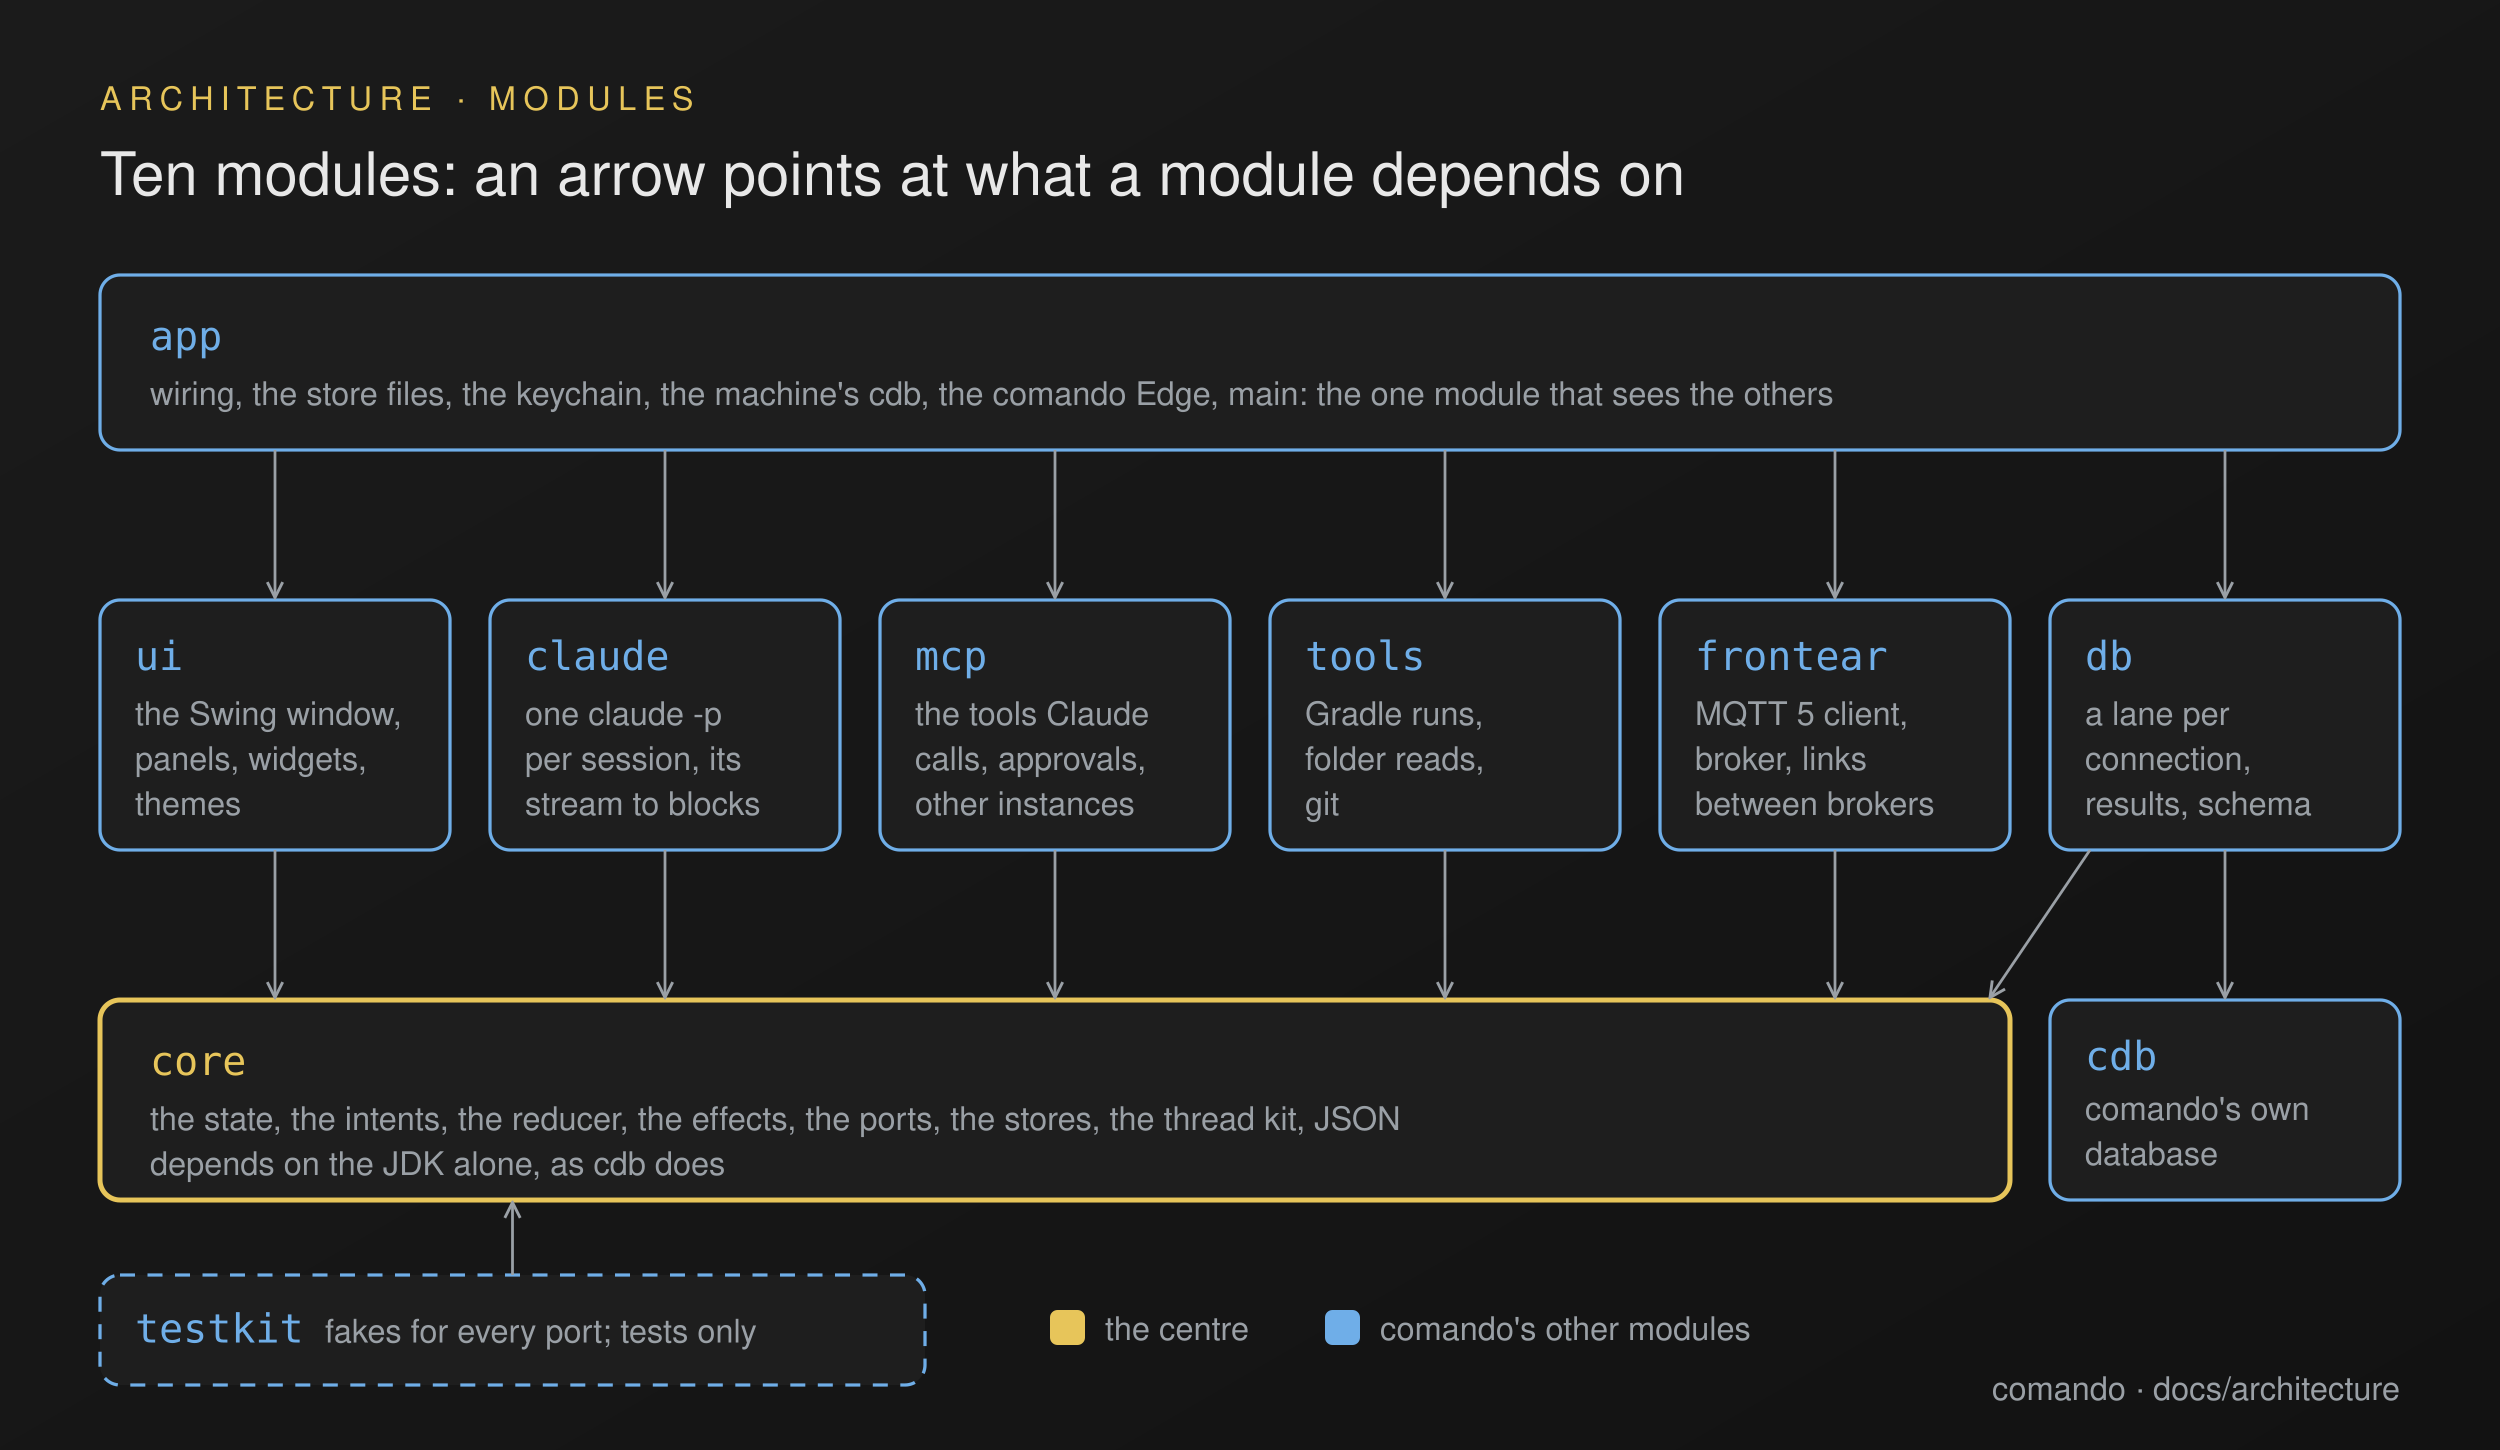
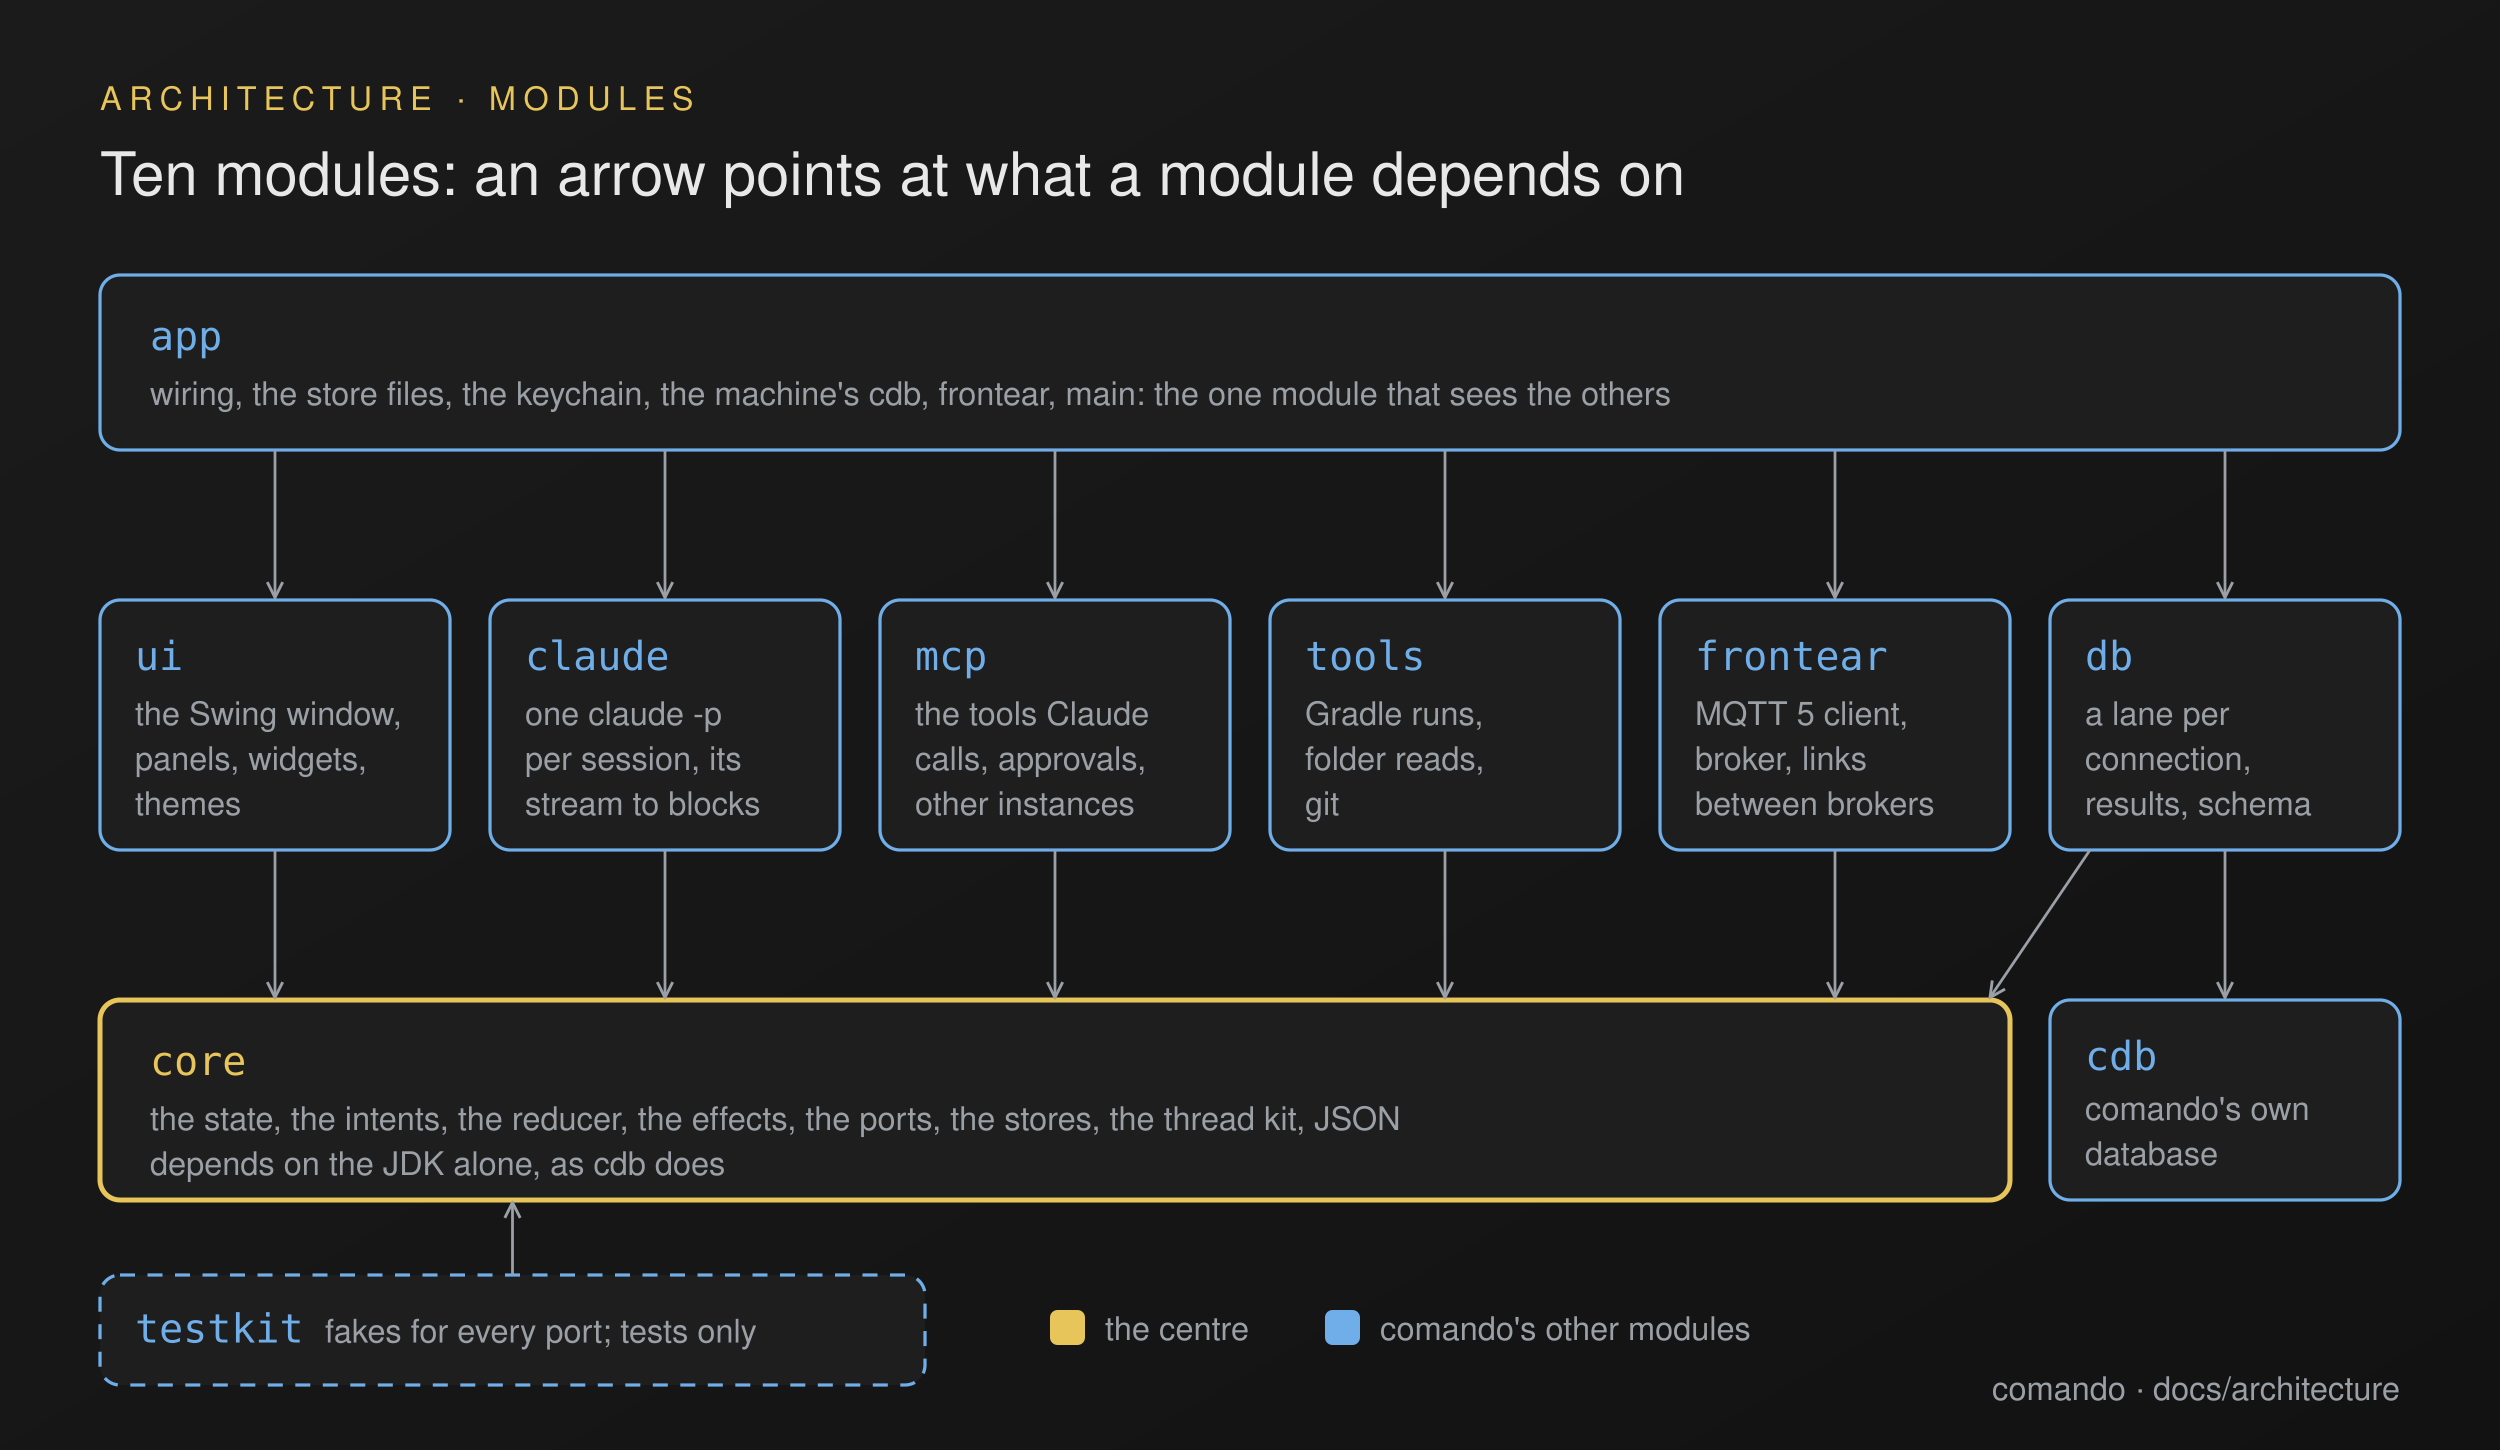
<svg xmlns="http://www.w3.org/2000/svg" width="1000" height="580" viewBox="0 0 1000 580" font-family="-apple-system, Segoe UI, Helvetica, Arial, sans-serif">
  <defs>
    <linearGradient id="bg" x1="0" y1="0" x2="1" y2="1">
      <stop offset="0" stop-color="#1B1B1B" />
      <stop offset="1" stop-color="#121212" />
    </linearGradient>
    <marker id="ar" viewBox="0 0 10 10" refX="9" refY="5" markerWidth="7" markerHeight="7" orient="auto">
      <path d="M1 1 L9 5 L1 9" fill="none" stroke="#9AA0A6" stroke-width="1.5" />
    </marker>
  </defs>
  <rect width="1000" height="580" fill="url(#bg)" />
  <text x="40" y="44" font-size="13" letter-spacing="3" fill="#E7C55A">ARCHITECTURE · MODULES</text>
  <text x="40" y="78" font-size="24" font-weight="300" fill="#E8E8E8">Ten modules: an arrow points at what a module depends on</text>
  <rect x="40" y="110" width="920" height="70" rx="8" fill="#1E1E1E" stroke="#6FAEE8" stroke-width="1.3" />
  <text x="60" y="140" font-family="Menlo, Consolas, monospace" font-size="16" fill="#6FAEE8">app</text>
-   <text x="60" y="162" font-size="13" fill="#9AA0A6">wiring, the store files, the keychain, the machine's cdb, the comando Edge, main: the one module that sees the others</text>
+   <text x="60" y="162" font-size="13" fill="#9AA0A6">wiring, the store files, the keychain, the machine's cdb, frontear, main: the one module that sees the others</text>
  <g fill="#1E1E1E" stroke="#6FAEE8" stroke-width="1.3">
    <rect x="40" y="240" width="140" height="100" rx="8" />
    <rect x="196" y="240" width="140" height="100" rx="8" />
    <rect x="352" y="240" width="140" height="100" rx="8" />
    <rect x="508" y="240" width="140" height="100" rx="8" />
    <rect x="664" y="240" width="140" height="100" rx="8" />
    <rect x="820" y="240" width="140" height="100" rx="8" />
    <rect x="820" y="400" width="140" height="80" rx="8" />
  </g>
  <g font-family="Menlo, Consolas, monospace" font-size="16" fill="#6FAEE8">
    <text x="54" y="268">ui</text>
    <text x="210" y="268">claude</text>
    <text x="366" y="268">mcp</text>
    <text x="522" y="268">tools</text>
    <text x="678" y="268">frontear</text>
    <text x="834" y="268">db</text>
    <text x="834" y="428">cdb</text>
  </g>
  <g font-size="13" fill="#9AA0A6">
    <text x="54" y="290">the Swing window,</text>
    <text x="54" y="308">panels, widgets,</text>
    <text x="54" y="326">themes</text>
    <text x="210" y="290">one claude -p</text>
    <text x="210" y="308">per session, its</text>
    <text x="210" y="326">stream to blocks</text>
    <text x="366" y="290">the tools Claude</text>
    <text x="366" y="308">calls, approvals,</text>
    <text x="366" y="326">other instances</text>
    <text x="522" y="290">Gradle runs,</text>
    <text x="522" y="308">folder reads,</text>
    <text x="522" y="326">git</text>
    <text x="678" y="290">MQTT 5 client,</text>
    <text x="678" y="308">broker, links</text>
    <text x="678" y="326">between brokers</text>
    <text x="834" y="290">a lane per</text>
    <text x="834" y="308">connection,</text>
    <text x="834" y="326">results, schema</text>
    <text x="834" y="448">comando's own</text>
    <text x="834" y="466">database</text>
  </g>
  <rect x="40" y="400" width="764" height="80" rx="8" fill="#1E1E1E" stroke="#E7C55A" stroke-width="2" />
  <text x="60" y="430" font-family="Menlo, Consolas, monospace" font-size="16" fill="#E7C55A">core</text>
  <text x="60" y="452" font-size="13" fill="#9AA0A6">the state, the intents, the reducer, the effects, the ports, the stores, the thread kit, JSON</text>
  <text x="60" y="470" font-size="13" fill="#9AA0A6">depends on the JDK alone, as cdb does</text>
  <rect x="40" y="510" width="330" height="44" rx="8" fill="#1E1E1E" stroke="#6FAEE8" stroke-width="1.3" stroke-dasharray="6 5" />
  <text x="54" y="537" font-family="Menlo, Consolas, monospace" font-size="16" fill="#6FAEE8">testkit</text>
  <text x="130" y="537" font-size="13" fill="#9AA0A6">fakes for every port; tests only</text>
  <g stroke="#9AA0A6" stroke-width="1.1" marker-end="url(#ar)">
    <line x1="110" y1="180" x2="110" y2="239" />
    <line x1="266" y1="180" x2="266" y2="239" />
    <line x1="422" y1="180" x2="422" y2="239" />
    <line x1="578" y1="180" x2="578" y2="239" />
    <line x1="734" y1="180" x2="734" y2="239" />
    <line x1="890" y1="180" x2="890" y2="239" />
    <line x1="110" y1="340" x2="110" y2="399" />
    <line x1="266" y1="340" x2="266" y2="399" />
    <line x1="422" y1="340" x2="422" y2="399" />
    <line x1="578" y1="340" x2="578" y2="399" />
    <line x1="734" y1="340" x2="734" y2="399" />
    <line x1="890" y1="340" x2="890" y2="399" />
    <line x1="836" y1="340" x2="796" y2="399" />
    <line x1="205" y1="510" x2="205" y2="481" />
  </g>
  <g font-size="13" fill="#9AA0A6">
    <rect x="420" y="524" width="14" height="14" rx="3" fill="#E7C55A" />
    <text x="442" y="536">the centre</text>
    <rect x="530" y="524" width="14" height="14" rx="3" fill="#6FAEE8" />
    <text x="552" y="536">comando's other modules</text>
    <text x="960" y="560" text-anchor="end">comando · docs/architecture</text>
  </g>
</svg>
